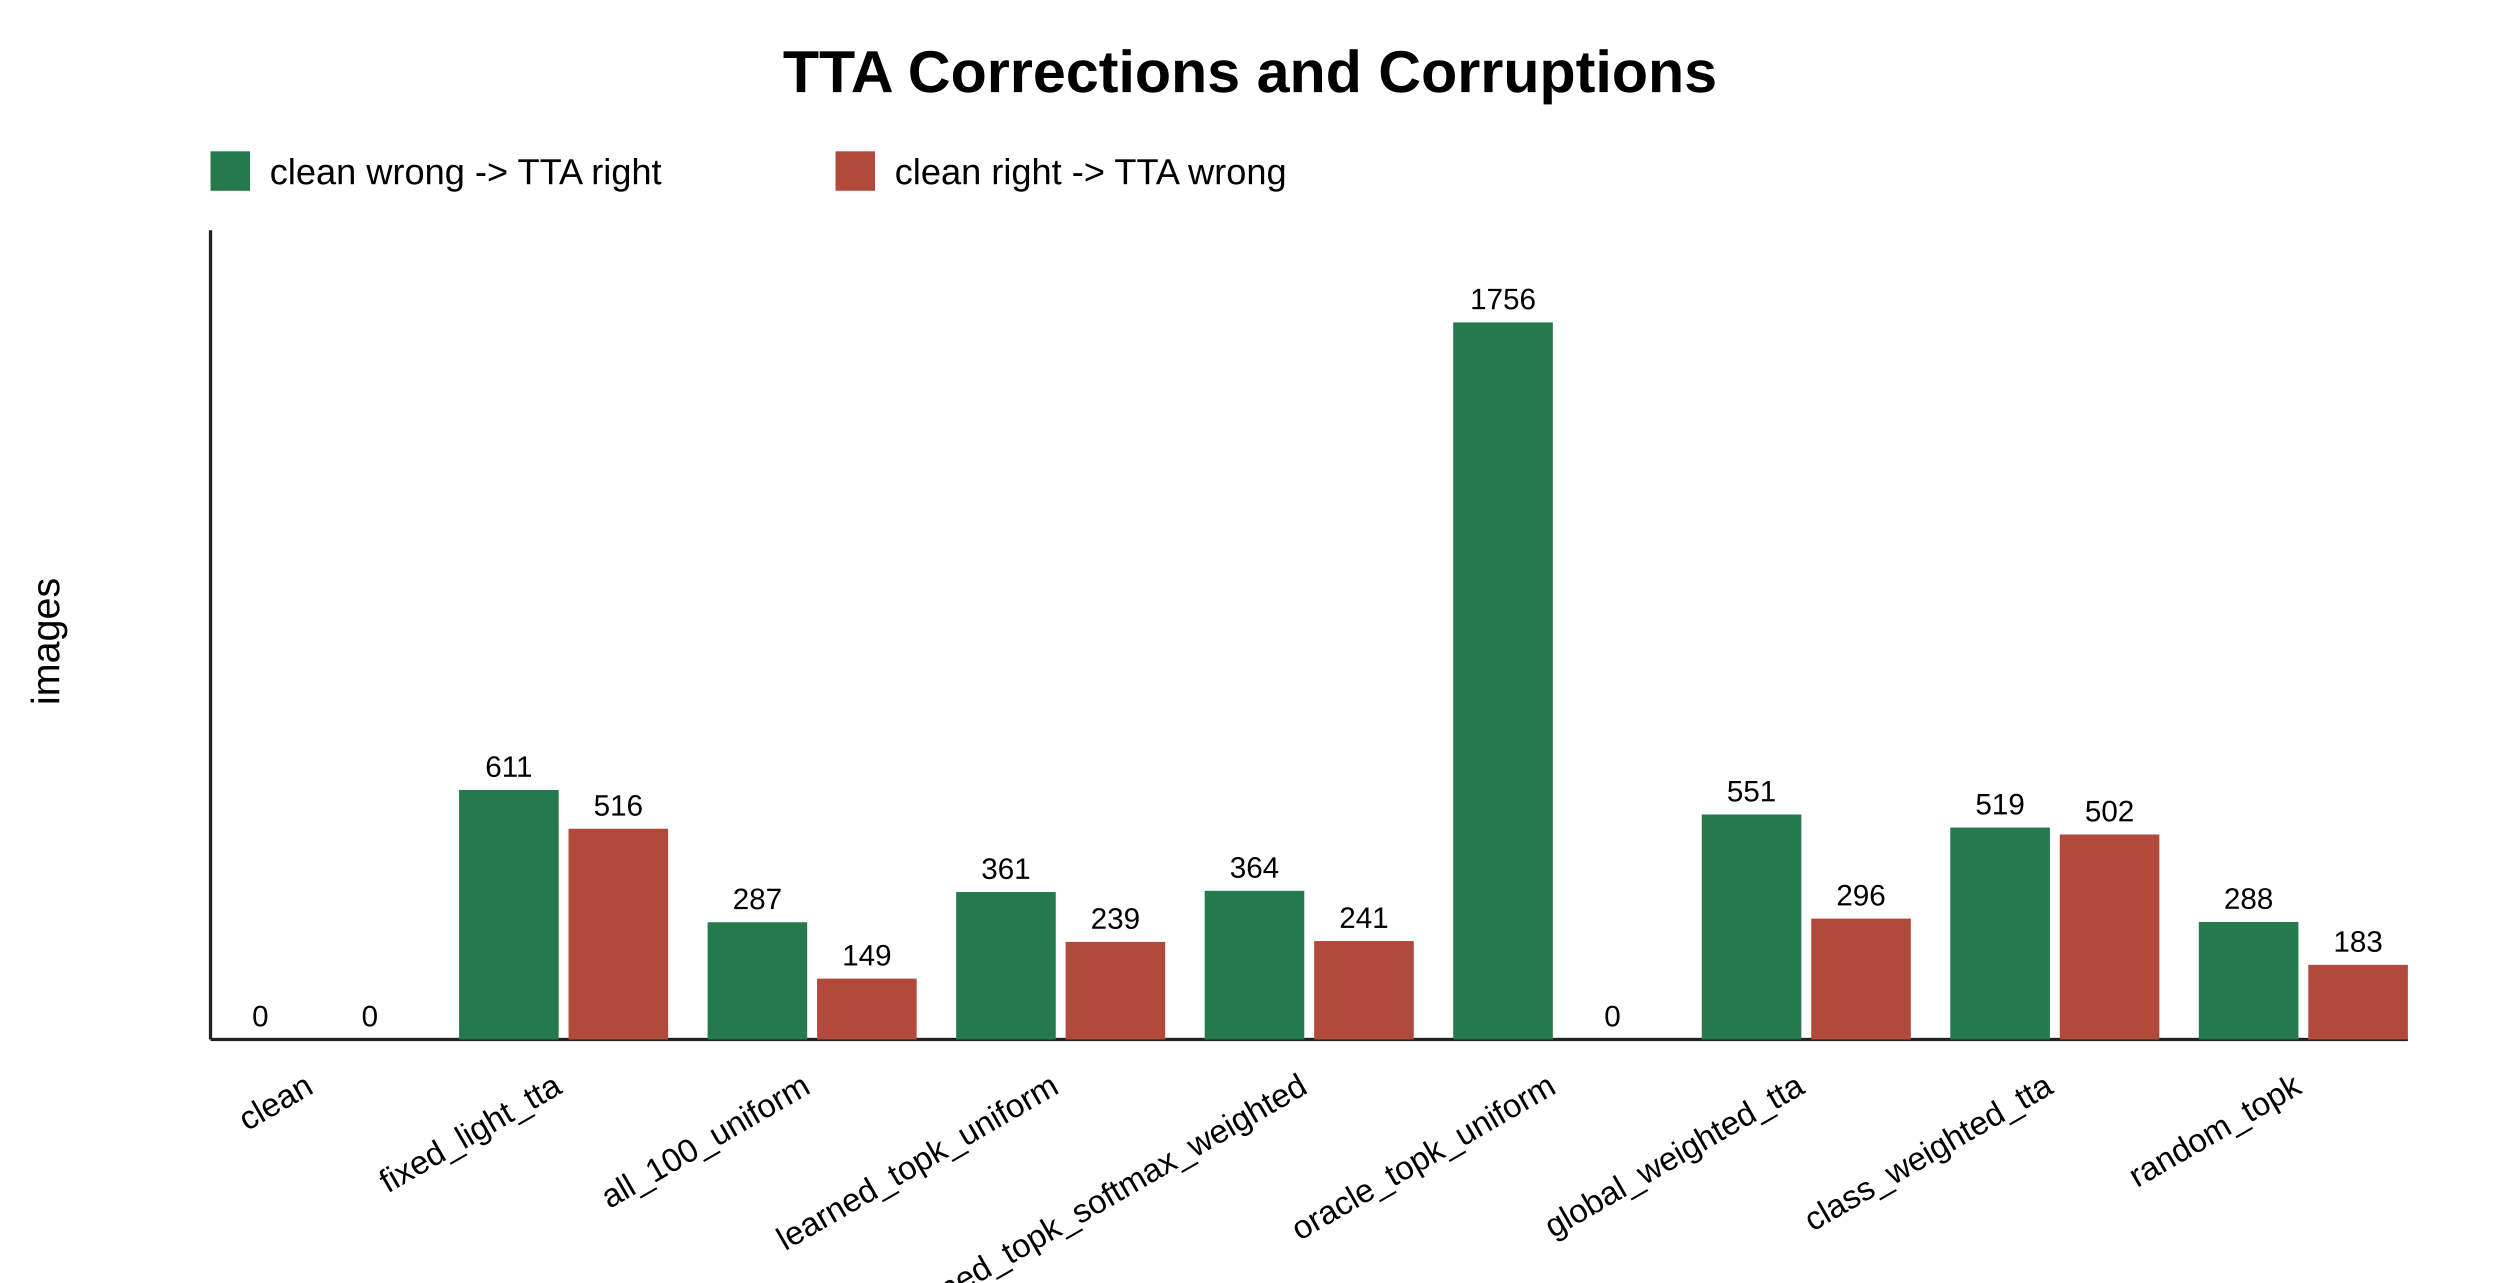
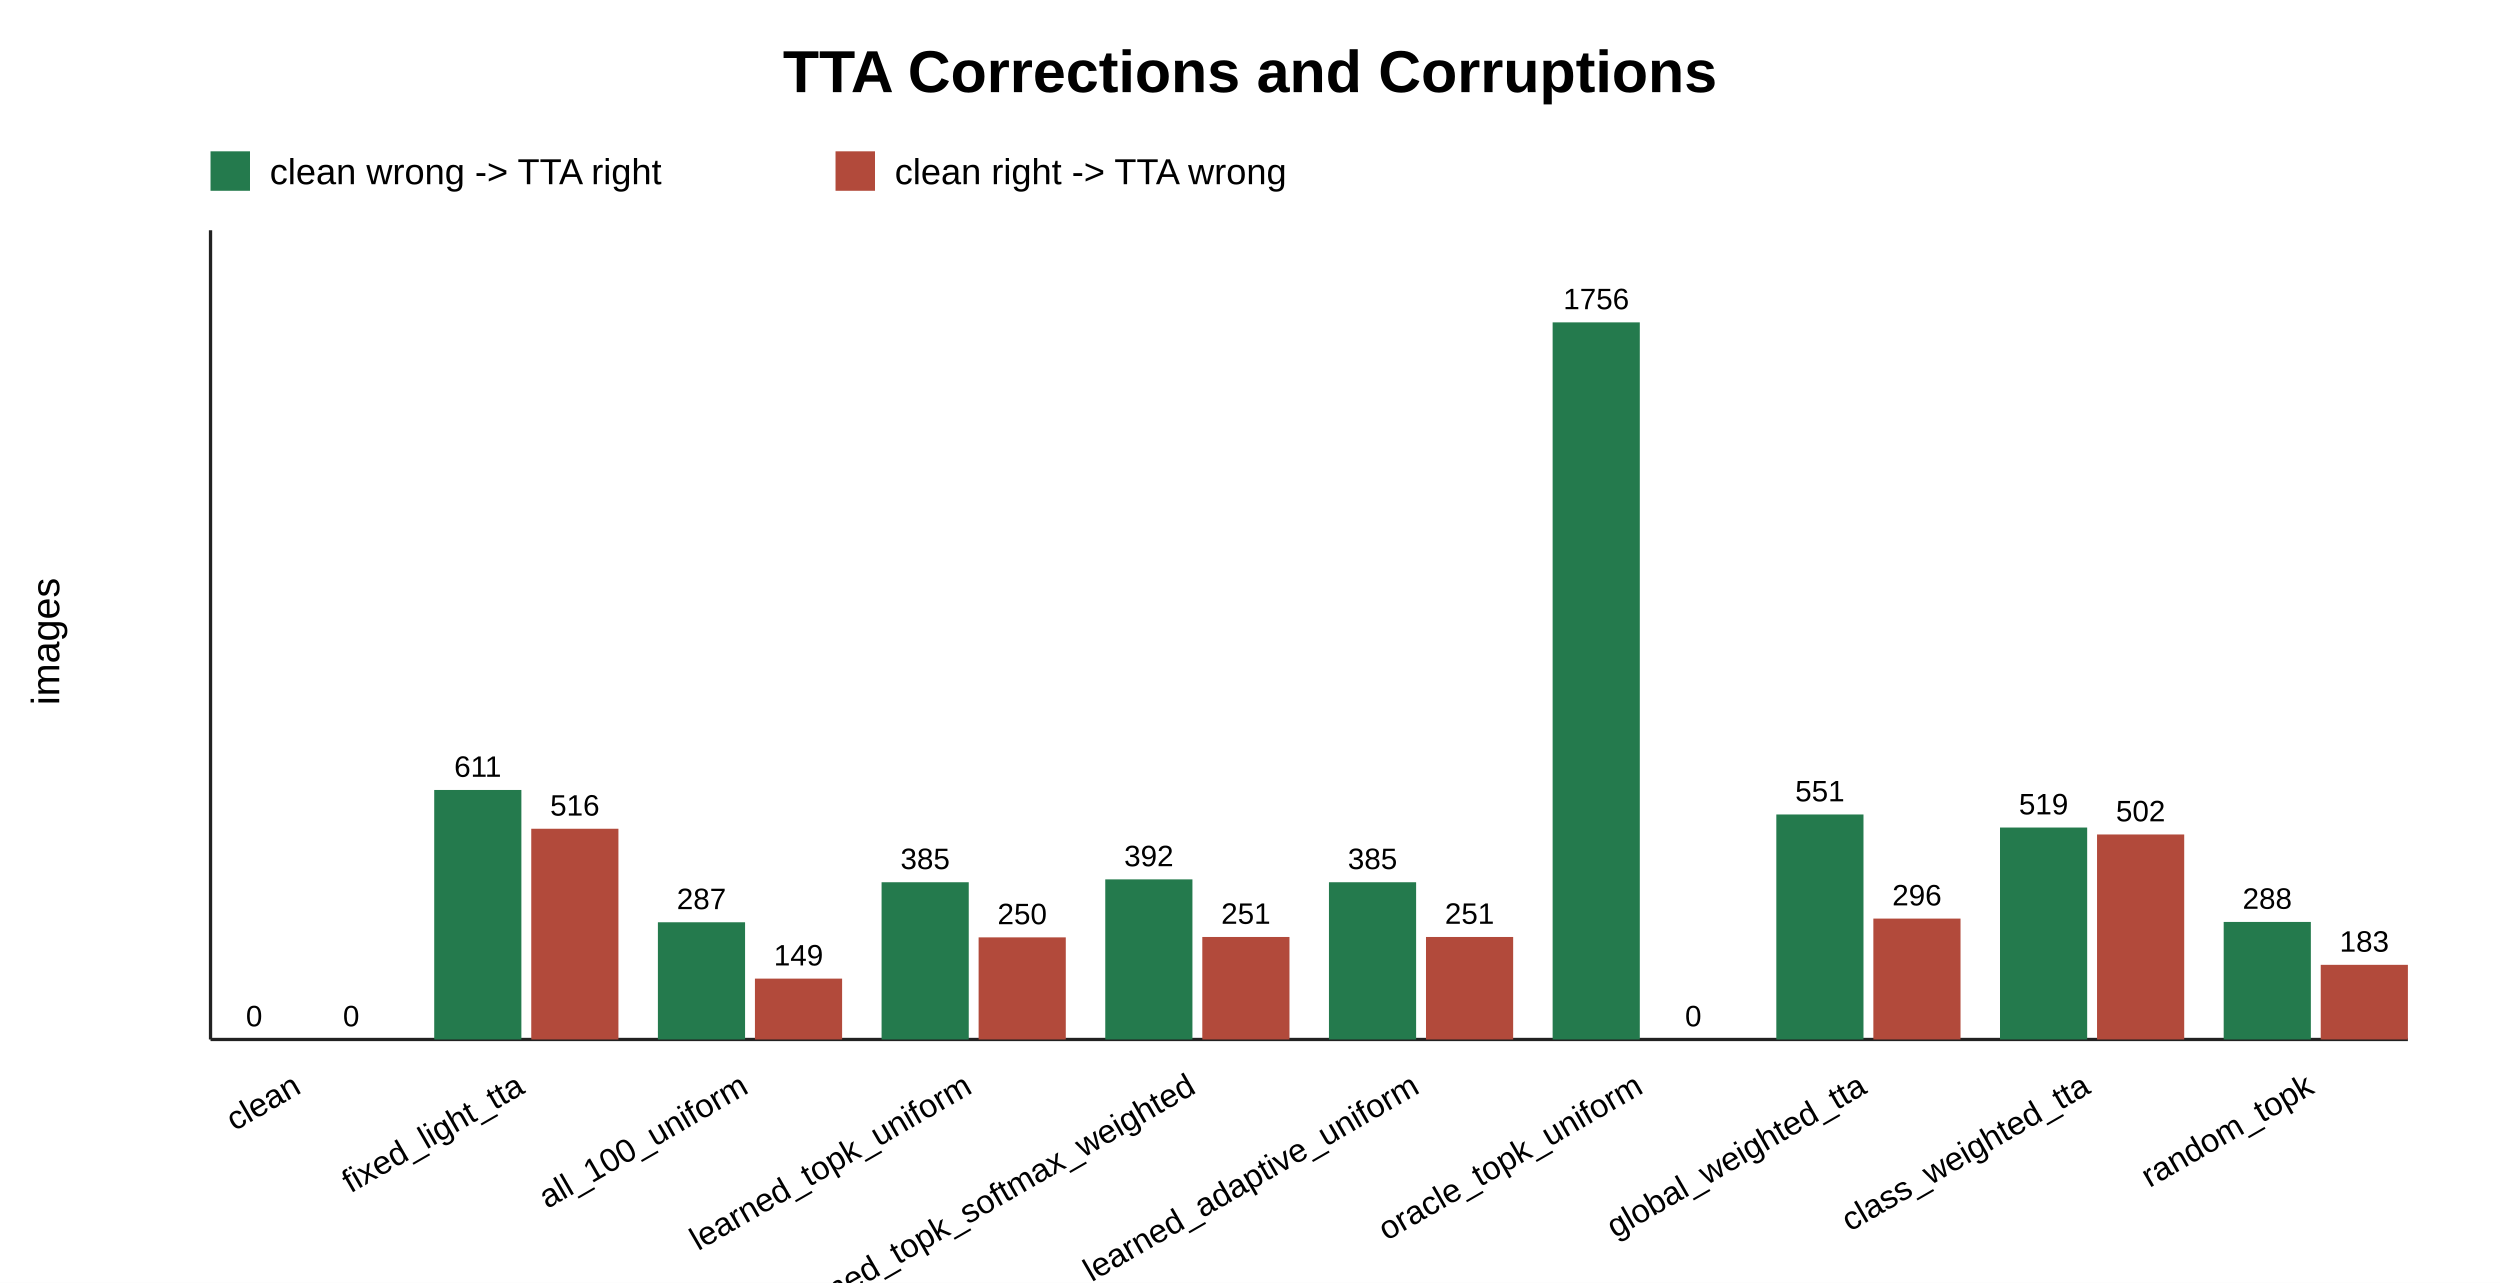
<svg xmlns="http://www.w3.org/2000/svg" width="760" height="390" viewBox="0 0 760 390">
  <rect width="100%" height="100%" fill="#ffffff" />
  <text x="380" y="28" text-anchor="middle" font-family="Arial" font-size="18" font-weight="700">TTA Corrections and Corruptions</text>
  <text x="18" y="195" transform="rotate(-90 18 195)" text-anchor="middle" font-family="Arial" font-size="12">images</text>
  <line x1="64" y1="316" x2="732" y2="316" stroke="#222" />
  <line x1="64" y1="70" x2="64" y2="316" stroke="#222" />
  <rect x="64" y="46" width="12" height="12" fill="#247a4d" />
  <text x="82" y="56" font-family="Arial" font-size="11">clean wrong -&gt; TTA right</text>
  <rect x="254" y="46" width="12" height="12" fill="#b24a3b" />
  <text x="272" y="56" font-family="Arial" font-size="11">clean right -&gt; TTA wrong</text>
-   <rect x="64.00" y="316.00" width="30.28" height="0.00" fill="#247a4d" />
-   <text x="79.14" y="312.00" text-anchor="middle" font-family="Arial" font-size="9">0</text>
-   <rect x="97.28" y="316.00" width="30.28" height="0.00" fill="#b24a3b" />
-   <text x="112.42" y="312.00" text-anchor="middle" font-family="Arial" font-size="9">0</text>
-   <text x="95.78" y="332" text-anchor="end" font-family="Arial" font-size="10" transform="rotate(-30 95.78 332)">clean</text>
-   <rect x="139.56" y="240.15" width="30.28" height="75.85" fill="#247a4d" />
-   <text x="154.69" y="236.15" text-anchor="middle" font-family="Arial" font-size="9">611</text>
-   <rect x="172.83" y="251.94" width="30.28" height="64.06" fill="#b24a3b" />
-   <text x="187.97" y="247.94" text-anchor="middle" font-family="Arial" font-size="9">516</text>
-   <text x="171.33" y="332" text-anchor="end" font-family="Arial" font-size="10" transform="rotate(-30 171.33 332)">fixed_light_tta</text>
-   <rect x="215.11" y="280.37" width="30.28" height="35.63" fill="#247a4d" />
-   <text x="230.25" y="276.37" text-anchor="middle" font-family="Arial" font-size="9">287</text>
-   <rect x="248.39" y="297.50" width="30.28" height="18.50" fill="#b24a3b" />
-   <text x="263.53" y="293.50" text-anchor="middle" font-family="Arial" font-size="9">149</text>
-   <text x="246.89" y="332" text-anchor="end" font-family="Arial" font-size="10" transform="rotate(-30 246.89 332)">all_100_uniform</text>
-   <rect x="290.67" y="271.18" width="30.28" height="44.82" fill="#247a4d" />
-   <text x="305.81" y="267.18" text-anchor="middle" font-family="Arial" font-size="9">361</text>
-   <rect x="323.94" y="286.33" width="30.28" height="29.67" fill="#b24a3b" />
-   <text x="339.08" y="282.33" text-anchor="middle" font-family="Arial" font-size="9">239</text>
-   <text x="322.44" y="332" text-anchor="end" font-family="Arial" font-size="10" transform="rotate(-30 322.44 332)">learned_topk_uniform</text>
-   <rect x="366.22" y="270.81" width="30.28" height="45.19" fill="#247a4d" />
-   <text x="381.36" y="266.81" text-anchor="middle" font-family="Arial" font-size="9">364</text>
-   <rect x="399.50" y="286.08" width="30.28" height="29.92" fill="#b24a3b" />
-   <text x="414.64" y="282.08" text-anchor="middle" font-family="Arial" font-size="9">241</text>
-   <text x="398.00" y="332" text-anchor="end" font-family="Arial" font-size="10" transform="rotate(-30 398.00 332)">learned_topk_softmax_weighted</text>
-   <rect x="441.78" y="98.00" width="30.28" height="218.00" fill="#247a4d" />
-   <text x="456.92" y="94.00" text-anchor="middle" font-family="Arial" font-size="9">1756</text>
-   <rect x="475.06" y="316.00" width="30.28" height="0.00" fill="#b24a3b" />
-   <text x="490.19" y="312.00" text-anchor="middle" font-family="Arial" font-size="9">0</text>
-   <text x="473.56" y="332" text-anchor="end" font-family="Arial" font-size="10" transform="rotate(-30 473.56 332)">oracle_topk_uniform</text>
-   <rect x="517.33" y="247.60" width="30.28" height="68.40" fill="#247a4d" />
-   <text x="532.47" y="243.60" text-anchor="middle" font-family="Arial" font-size="9">551</text>
-   <rect x="550.61" y="279.25" width="30.28" height="36.75" fill="#b24a3b" />
-   <text x="565.75" y="275.25" text-anchor="middle" font-family="Arial" font-size="9">296</text>
-   <text x="549.11" y="332" text-anchor="end" font-family="Arial" font-size="10" transform="rotate(-30 549.11 332)">global_weighted_tta</text>
-   <rect x="592.89" y="251.57" width="30.28" height="64.43" fill="#247a4d" />
-   <text x="608.03" y="247.57" text-anchor="middle" font-family="Arial" font-size="9">519</text>
-   <rect x="626.17" y="253.68" width="30.28" height="62.32" fill="#b24a3b" />
-   <text x="641.31" y="249.68" text-anchor="middle" font-family="Arial" font-size="9">502</text>
-   <text x="624.67" y="332" text-anchor="end" font-family="Arial" font-size="10" transform="rotate(-30 624.67 332)">class_weighted_tta</text>
-   <rect x="668.44" y="280.27" width="30.28" height="35.73" fill="#247a4d" />
-   <text x="683.58" y="276.27" text-anchor="middle" font-family="Arial" font-size="9">288</text>
-   <rect x="701.72" y="293.31" width="30.28" height="22.69" fill="#b24a3b" />
-   <text x="716.86" y="289.31" text-anchor="middle" font-family="Arial" font-size="9">183</text>
-   <text x="700.22" y="332" text-anchor="end" font-family="Arial" font-size="10" transform="rotate(-30 700.22 332)">random_topk</text>
+   <rect x="64.00" y="316.00" width="26.50" height="0.00" fill="#247a4d" />
+   <text x="77.25" y="312.00" text-anchor="middle" font-family="Arial" font-size="9">0</text>
+   <rect x="93.50" y="316.00" width="26.50" height="0.00" fill="#b24a3b" />
+   <text x="106.75" y="312.00" text-anchor="middle" font-family="Arial" font-size="9">0</text>
+   <text x="92.00" y="332" text-anchor="end" font-family="Arial" font-size="10" transform="rotate(-30 92.00 332)">clean</text>
+   <rect x="132.00" y="240.15" width="26.50" height="75.85" fill="#247a4d" />
+   <text x="145.25" y="236.15" text-anchor="middle" font-family="Arial" font-size="9">611</text>
+   <rect x="161.50" y="251.94" width="26.50" height="64.06" fill="#b24a3b" />
+   <text x="174.75" y="247.94" text-anchor="middle" font-family="Arial" font-size="9">516</text>
+   <text x="160.00" y="332" text-anchor="end" font-family="Arial" font-size="10" transform="rotate(-30 160.00 332)">fixed_light_tta</text>
+   <rect x="200.00" y="280.37" width="26.50" height="35.63" fill="#247a4d" />
+   <text x="213.25" y="276.37" text-anchor="middle" font-family="Arial" font-size="9">287</text>
+   <rect x="229.50" y="297.50" width="26.50" height="18.50" fill="#b24a3b" />
+   <text x="242.75" y="293.50" text-anchor="middle" font-family="Arial" font-size="9">149</text>
+   <text x="228.00" y="332" text-anchor="end" font-family="Arial" font-size="10" transform="rotate(-30 228.00 332)">all_100_uniform</text>
+   <rect x="268.00" y="268.20" width="26.50" height="47.80" fill="#247a4d" />
+   <text x="281.25" y="264.20" text-anchor="middle" font-family="Arial" font-size="9">385</text>
+   <rect x="297.50" y="284.96" width="26.50" height="31.04" fill="#b24a3b" />
+   <text x="310.75" y="280.96" text-anchor="middle" font-family="Arial" font-size="9">250</text>
+   <text x="296.00" y="332" text-anchor="end" font-family="Arial" font-size="10" transform="rotate(-30 296.00 332)">learned_topk_uniform</text>
+   <rect x="336.00" y="267.33" width="26.50" height="48.67" fill="#247a4d" />
+   <text x="349.25" y="263.33" text-anchor="middle" font-family="Arial" font-size="9">392</text>
+   <rect x="365.50" y="284.84" width="26.50" height="31.16" fill="#b24a3b" />
+   <text x="378.75" y="280.84" text-anchor="middle" font-family="Arial" font-size="9">251</text>
+   <text x="364.00" y="332" text-anchor="end" font-family="Arial" font-size="10" transform="rotate(-30 364.00 332)">learned_topk_softmax_weighted</text>
+   <rect x="404.00" y="268.20" width="26.50" height="47.80" fill="#247a4d" />
+   <text x="417.25" y="264.20" text-anchor="middle" font-family="Arial" font-size="9">385</text>
+   <rect x="433.50" y="284.84" width="26.50" height="31.16" fill="#b24a3b" />
+   <text x="446.75" y="280.84" text-anchor="middle" font-family="Arial" font-size="9">251</text>
+   <text x="432.00" y="332" text-anchor="end" font-family="Arial" font-size="10" transform="rotate(-30 432.00 332)">learned_adaptive_uniform</text>
+   <rect x="472.00" y="98.00" width="26.50" height="218.00" fill="#247a4d" />
+   <text x="485.25" y="94.00" text-anchor="middle" font-family="Arial" font-size="9">1756</text>
+   <rect x="501.50" y="316.00" width="26.50" height="0.00" fill="#b24a3b" />
+   <text x="514.75" y="312.00" text-anchor="middle" font-family="Arial" font-size="9">0</text>
+   <text x="500.00" y="332" text-anchor="end" font-family="Arial" font-size="10" transform="rotate(-30 500.00 332)">oracle_topk_uniform</text>
+   <rect x="540.00" y="247.60" width="26.50" height="68.40" fill="#247a4d" />
+   <text x="553.25" y="243.60" text-anchor="middle" font-family="Arial" font-size="9">551</text>
+   <rect x="569.50" y="279.25" width="26.50" height="36.75" fill="#b24a3b" />
+   <text x="582.75" y="275.25" text-anchor="middle" font-family="Arial" font-size="9">296</text>
+   <text x="568.00" y="332" text-anchor="end" font-family="Arial" font-size="10" transform="rotate(-30 568.00 332)">global_weighted_tta</text>
+   <rect x="608.00" y="251.57" width="26.50" height="64.43" fill="#247a4d" />
+   <text x="621.25" y="247.57" text-anchor="middle" font-family="Arial" font-size="9">519</text>
+   <rect x="637.50" y="253.68" width="26.50" height="62.32" fill="#b24a3b" />
+   <text x="650.75" y="249.68" text-anchor="middle" font-family="Arial" font-size="9">502</text>
+   <text x="636.00" y="332" text-anchor="end" font-family="Arial" font-size="10" transform="rotate(-30 636.00 332)">class_weighted_tta</text>
+   <rect x="676.00" y="280.27" width="26.50" height="35.73" fill="#247a4d" />
+   <text x="689.25" y="276.27" text-anchor="middle" font-family="Arial" font-size="9">288</text>
+   <rect x="705.50" y="293.31" width="26.50" height="22.69" fill="#b24a3b" />
+   <text x="718.75" y="289.31" text-anchor="middle" font-family="Arial" font-size="9">183</text>
+   <text x="704.00" y="332" text-anchor="end" font-family="Arial" font-size="10" transform="rotate(-30 704.00 332)">random_topk</text>
</svg>
